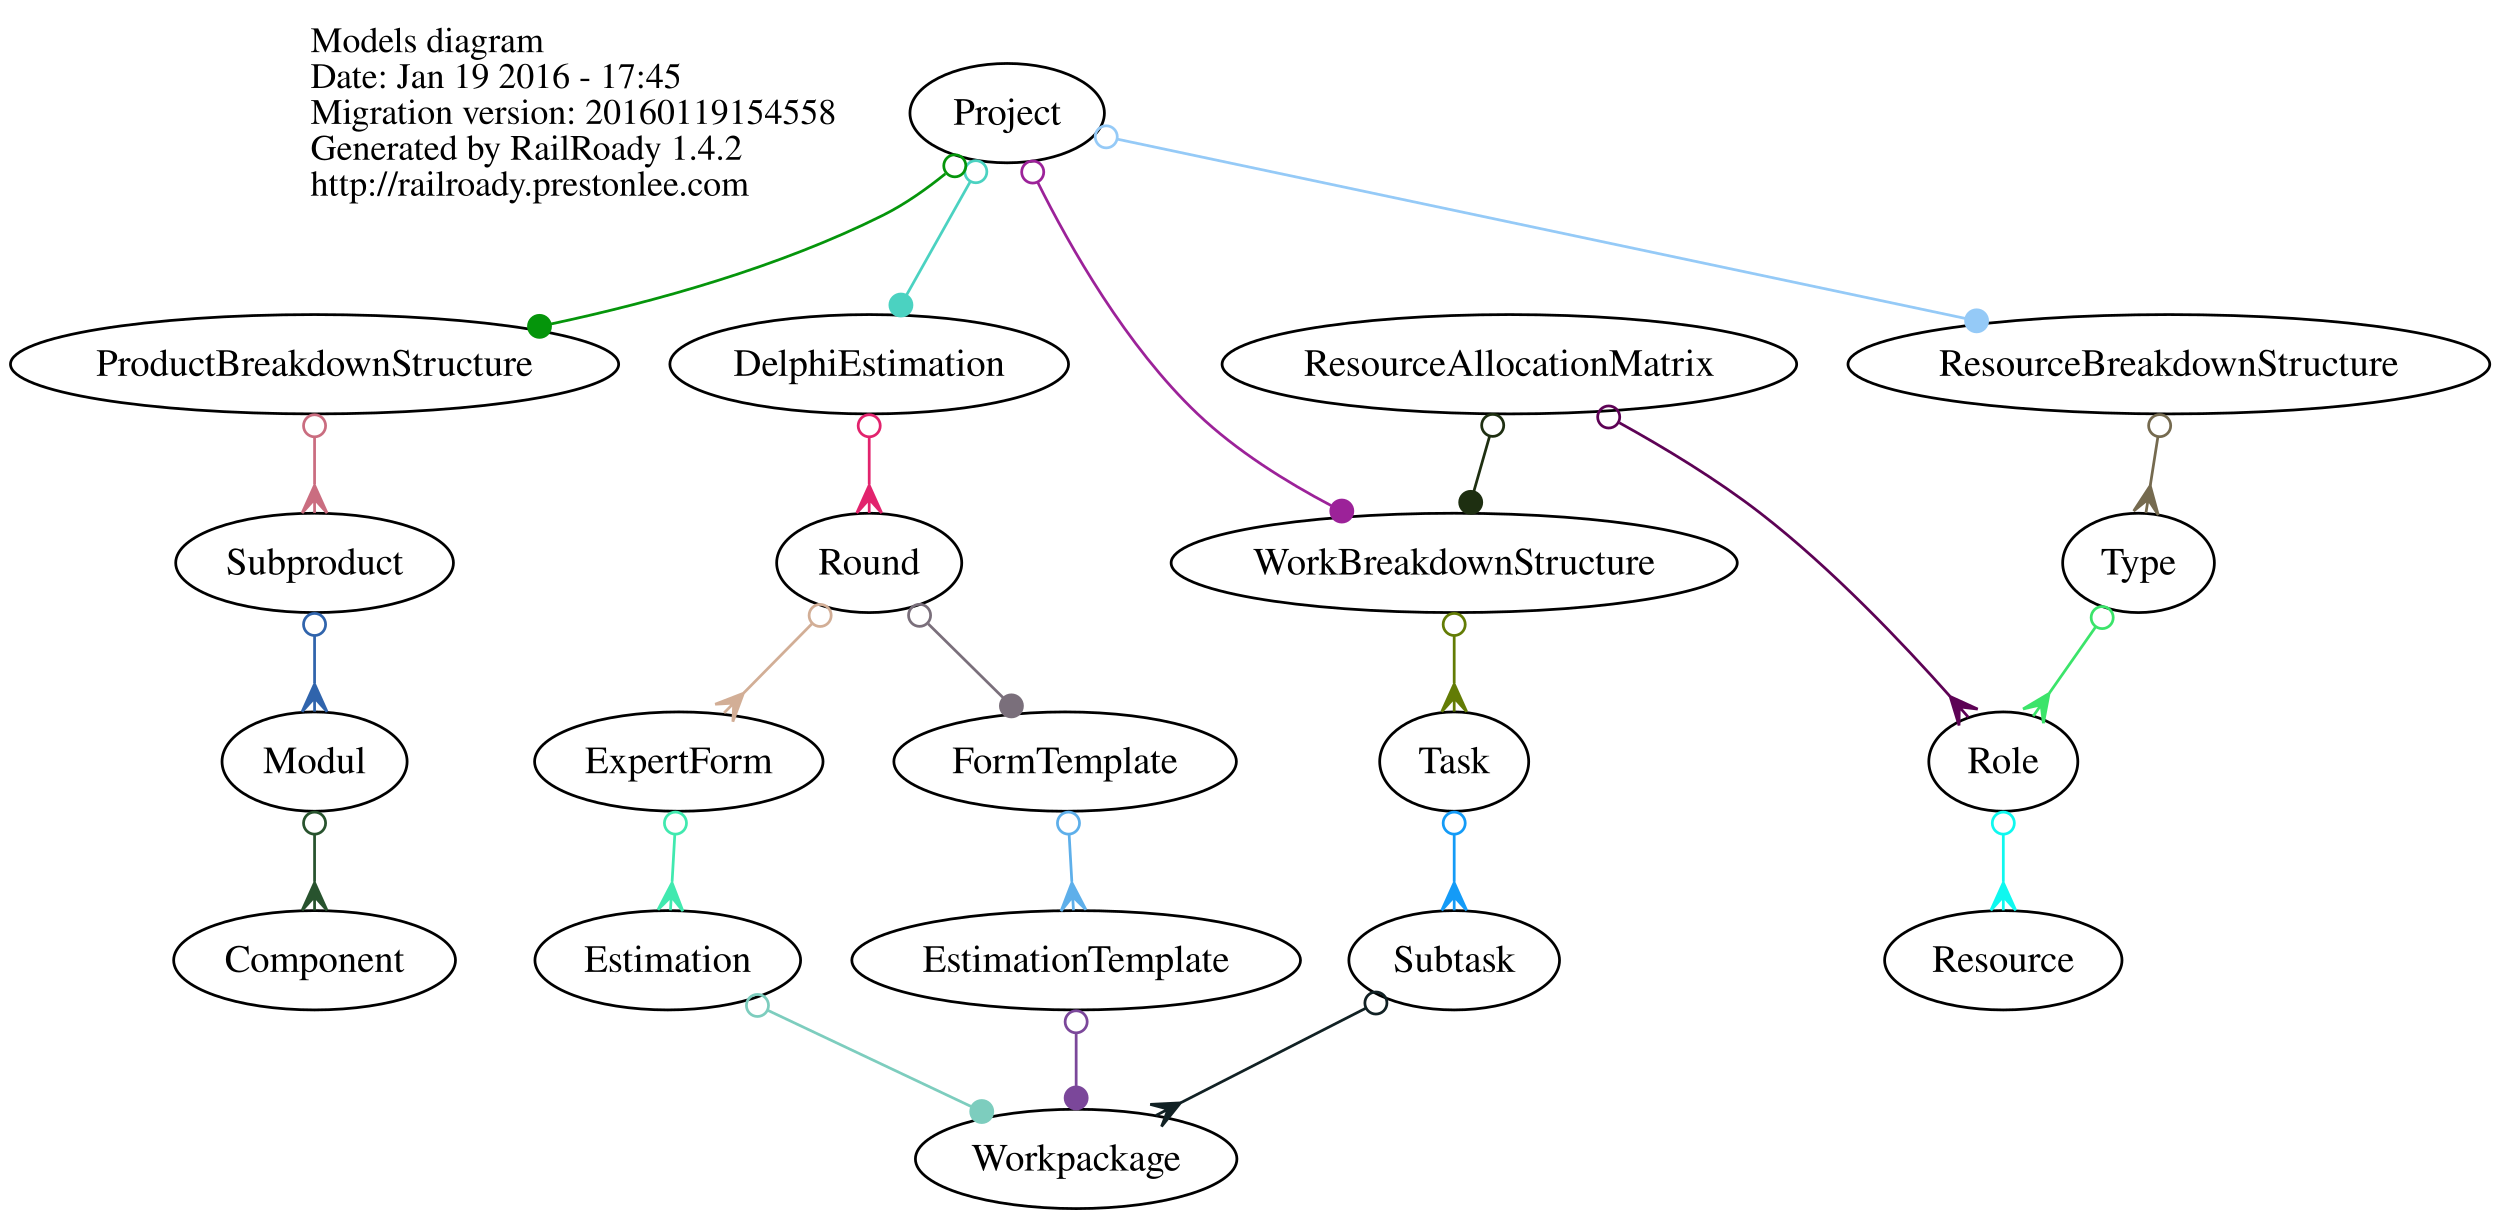
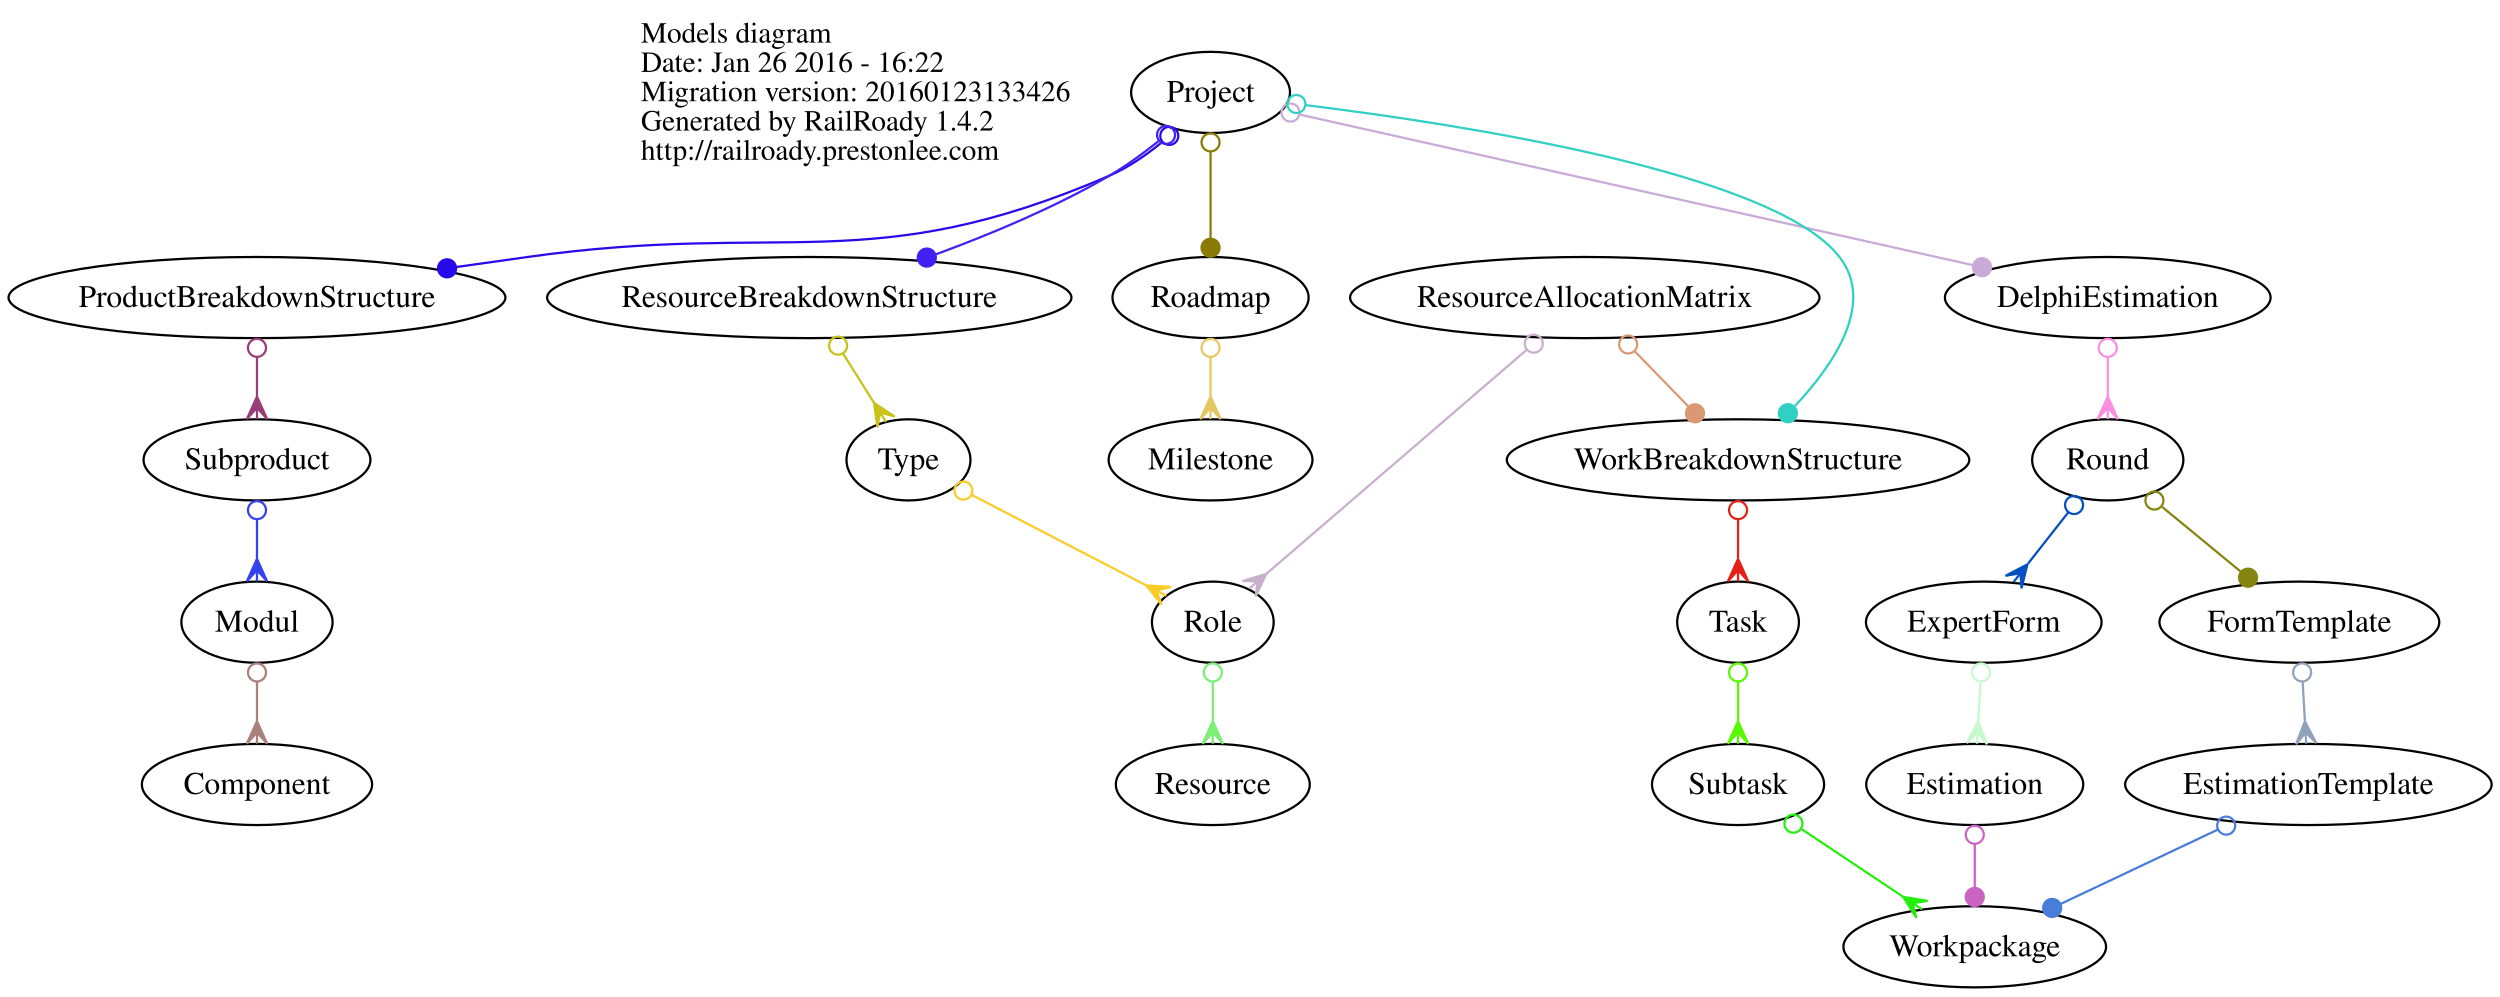
- <svg xmlns="http://www.w3.org/2000/svg" width="906pt" height="442pt" viewBox="0.00 0.00 906.00 442.00">
+ <svg xmlns="http://www.w3.org/2000/svg" width="1109pt" height="442pt" viewBox="0.00 0.00 1109.00 442.00">
  <g id="graph0" class="graph" transform="scale(1 1) rotate(0) translate(4 438)">
-     <polygon fill="none" stroke="none" points="-4,4 -4,-438 902,-438 902,4 -4,4" />
+     <polygon fill="none" stroke="none" points="-4,4 -4,-438 1105,-438 1105,4 -4,4" />
    <g id="node1" class="node">
-       <text text-anchor="start" x="108.55" y="-419.1" font-family="Times,serif" font-size="13.00">Models diagram</text>
-       <text text-anchor="start" x="108.55" y="-406.1" font-family="Times,serif" font-size="13.00">Date: Jan 19 2016 - 17:45</text>
-       <text text-anchor="start" x="108.55" y="-393.1" font-family="Times,serif" font-size="13.00">Migration version: 20160119154558</text>
-       <text text-anchor="start" x="108.55" y="-380.1" font-family="Times,serif" font-size="13.00">Generated by RailRoady 1.4.2</text>
-       <text text-anchor="start" x="108.55" y="-367.1" font-family="Times,serif" font-size="13.00">http://railroady.prestonlee.com</text>
+       <text text-anchor="start" x="280.312" y="-419.1" font-family="Times,serif" font-size="13.00">Models diagram</text>
+       <text text-anchor="start" x="280.312" y="-406.1" font-family="Times,serif" font-size="13.00">Date: Jan 26 2016 - 16:22</text>
+       <text text-anchor="start" x="280.312" y="-393.1" font-family="Times,serif" font-size="13.00">Migration version: 20160123133426</text>
+       <text text-anchor="start" x="280.312" y="-380.1" font-family="Times,serif" font-size="13.00">Generated by RailRoady 1.4.2</text>
+       <text text-anchor="start" x="280.312" y="-367.1" font-family="Times,serif" font-size="13.00">http://railroady.prestonlee.com</text>
    </g>
    <g id="node2" class="node">
      <ellipse fill="none" stroke="black" cx="110" cy="-90" rx="51.063" ry="18" />
      <text text-anchor="middle" x="110" y="-85.8" font-family="Times,serif" font-size="14.00">Component</text>
    </g>
    <g id="node3" class="node">
-       <ellipse fill="none" stroke="black" cx="311" cy="-306" rx="72.242" ry="18" />
-       <text text-anchor="middle" x="311" y="-301.8" font-family="Times,serif" font-size="14.00">DelphiEstimation</text>
-     </g>
-     <g id="node15" class="node">
-       <ellipse fill="none" stroke="black" cx="311" cy="-234" rx="33.538" ry="18" />
-       <text text-anchor="middle" x="311" y="-229.8" font-family="Times,serif" font-size="14.00">Round</text>
+       <ellipse fill="none" stroke="black" cx="931" cy="-306" rx="72.242" ry="18" />
+       <text text-anchor="middle" x="931" y="-301.8" font-family="Times,serif" font-size="14.00">DelphiEstimation</text>
+     </g>
+     <g id="node17" class="node">
+       <ellipse fill="none" stroke="black" cx="931" cy="-234" rx="33.538" ry="18" />
+       <text text-anchor="middle" x="931" y="-229.8" font-family="Times,serif" font-size="14.00">Round</text>
    </g>
    <g id="edge1" class="edge">
-       <path fill="none" stroke="#e2236d" d="M311,-279.64C311,-274.063 311,-268.132 311,-262.476" />
-       <ellipse fill="none" stroke="#e2236d" cx="311" cy="-283.697" rx="4" ry="4" />
-       <polygon fill="#e2236d" stroke="#e2236d" points="311,-262.104 315.5,-252.104 311,-257.104 311,-252.104 311,-252.104 311,-252.104 311,-257.104 306.5,-252.104 311,-262.104 311,-262.104" />
+       <path fill="none" stroke="#fd8fe2" d="M931,-279.64C931,-274.063 931,-268.132 931,-262.476" />
+       <ellipse fill="none" stroke="#fd8fe2" cx="931" cy="-283.697" rx="4" ry="4" />
+       <polygon fill="#fd8fe2" stroke="#fd8fe2" points="931,-262.104 935.5,-252.104 931,-257.104 931,-252.104 931,-252.104 931,-252.104 931,-257.104 926.5,-252.104 931,-262.104 931,-262.104" />
    </g>
    <g id="node4" class="node">
-       <ellipse fill="none" stroke="black" cx="238" cy="-90" rx="48.139" ry="18" />
-       <text text-anchor="middle" x="238" y="-85.8" font-family="Times,serif" font-size="14.00">Estimation</text>
-     </g>
-     <g id="node21" class="node">
-       <ellipse fill="none" stroke="black" cx="386" cy="-18" rx="58.256" ry="18" />
-       <text text-anchor="middle" x="386" y="-13.8" font-family="Times,serif" font-size="14.00">Workpackage</text>
+       <ellipse fill="none" stroke="black" cx="872" cy="-90" rx="48.139" ry="18" />
+       <text text-anchor="middle" x="872" y="-85.8" font-family="Times,serif" font-size="14.00">Estimation</text>
+     </g>
+     <g id="node23" class="node">
+       <ellipse fill="none" stroke="black" cx="872" cy="-18" rx="58.256" ry="18" />
+       <text text-anchor="middle" x="872" y="-13.8" font-family="Times,serif" font-size="14.00">Workpackage</text>
    </g>
    <g id="edge2" class="edge">
-       <path fill="none" stroke="#7dcdbe" d="M274.342,-71.811C296.697,-61.238 325.302,-47.709 347.963,-36.99" />
-       <ellipse fill="none" stroke="#7dcdbe" cx="270.503" cy="-73.627" rx="4" ry="4" />
-       <ellipse fill="#7dcdbe" stroke="#7dcdbe" cx="351.786" cy="-35.182" rx="4" ry="4" />
+       <path fill="none" stroke="#cb63c2" d="M872,-63.64C872,-57.348 872,-50.605 872,-44.316" />
+       <ellipse fill="none" stroke="#cb63c2" cx="872" cy="-67.697" rx="4" ry="4" />
+       <ellipse fill="#cb63c2" stroke="#cb63c2" cx="872" cy="-40.104" rx="4" ry="4" />
    </g>
    <g id="node5" class="node">
-       <ellipse fill="none" stroke="black" cx="386" cy="-90" rx="81.3" ry="18" />
-       <text text-anchor="middle" x="386" y="-85.8" font-family="Times,serif" font-size="14.00">EstimationTemplate</text>
+       <ellipse fill="none" stroke="black" cx="1020" cy="-90" rx="81.3" ry="18" />
+       <text text-anchor="middle" x="1020" y="-85.8" font-family="Times,serif" font-size="14.00">EstimationTemplate</text>
    </g>
    <g id="edge3" class="edge">
-       <path fill="none" stroke="#7b479a" d="M386,-63.64C386,-57.348 386,-50.605 386,-44.316" />
-       <ellipse fill="none" stroke="#7b479a" cx="386" cy="-67.697" rx="4" ry="4" />
-       <ellipse fill="#7b479a" stroke="#7b479a" cx="386" cy="-40.104" rx="4" ry="4" />
+       <path fill="none" stroke="#487ddc" d="M979.834,-70.002C958.116,-59.731 931.444,-47.115 910.06,-37.001" />
+       <ellipse fill="none" stroke="#487ddc" cx="983.538" cy="-71.754" rx="4" ry="4" />
+       <ellipse fill="#487ddc" stroke="#487ddc" cx="906.349" cy="-35.246" rx="4" ry="4" />
    </g>
    <g id="node6" class="node">
-       <ellipse fill="none" stroke="black" cx="242" cy="-162" rx="52.266" ry="18" />
-       <text text-anchor="middle" x="242" y="-157.8" font-family="Times,serif" font-size="14.00">ExpertForm</text>
+       <ellipse fill="none" stroke="black" cx="876" cy="-162" rx="52.266" ry="18" />
+       <text text-anchor="middle" x="876" y="-157.8" font-family="Times,serif" font-size="14.00">ExpertForm</text>
    </g>
    <g id="edge4" class="edge">
-       <path fill="none" stroke="#41e9af" d="M240.551,-135.64C240.232,-130.063 239.893,-124.132 239.57,-118.476" />
-       <ellipse fill="none" stroke="#41e9af" cx="240.783" cy="-139.703" rx="4" ry="4" />
-       <polygon fill="#41e9af" stroke="#41e9af" points="239.548,-118.088 243.47,-107.848 239.263,-113.096 238.977,-108.104 238.977,-108.104 238.977,-108.104 239.263,-113.096 234.485,-108.361 239.548,-118.088 239.548,-118.088" />
+       <path fill="none" stroke="#c8f9cc" d="M874.551,-135.64C874.232,-130.063 873.893,-124.132 873.57,-118.476" />
+       <ellipse fill="none" stroke="#c8f9cc" cx="874.783" cy="-139.703" rx="4" ry="4" />
+       <polygon fill="#c8f9cc" stroke="#c8f9cc" points="873.548,-118.088 877.47,-107.848 873.263,-113.096 872.977,-108.104 872.977,-108.104 872.977,-108.104 873.263,-113.096 868.485,-108.361 873.548,-118.088 873.548,-118.088" />
    </g>
    <g id="node7" class="node">
-       <ellipse fill="none" stroke="black" cx="382" cy="-162" rx="62.067" ry="18" />
-       <text text-anchor="middle" x="382" y="-157.8" font-family="Times,serif" font-size="14.00">FormTemplate</text>
+       <ellipse fill="none" stroke="black" cx="1016" cy="-162" rx="62.067" ry="18" />
+       <text text-anchor="middle" x="1016" y="-157.8" font-family="Times,serif" font-size="14.00">FormTemplate</text>
    </g>
    <g id="edge5" class="edge">
-       <path fill="none" stroke="#5eafea" d="M383.449,-135.64C383.768,-130.063 384.107,-124.132 384.43,-118.476" />
-       <ellipse fill="none" stroke="#5eafea" cx="383.217" cy="-139.703" rx="4" ry="4" />
-       <polygon fill="#5eafea" stroke="#5eafea" points="384.452,-118.088 389.515,-108.361 384.737,-113.096 385.023,-108.104 385.023,-108.104 385.023,-108.104 384.737,-113.096 380.53,-107.848 384.452,-118.088 384.452,-118.088" />
+       <path fill="none" stroke="#90a2b9" d="M1017.45,-135.64C1017.77,-130.063 1018.11,-124.132 1018.43,-118.476" />
+       <ellipse fill="none" stroke="#90a2b9" cx="1017.22" cy="-139.703" rx="4" ry="4" />
+       <polygon fill="#90a2b9" stroke="#90a2b9" points="1018.45,-118.088 1023.52,-108.361 1018.74,-113.096 1019.02,-108.104 1019.02,-108.104 1019.02,-108.104 1018.74,-113.096 1014.53,-107.848 1018.45,-118.088 1018.45,-118.088" />
    </g>
    <g id="node8" class="node">
+       <ellipse fill="none" stroke="black" cx="533" cy="-234" rx="45.215" ry="18" />
+       <text text-anchor="middle" x="533" y="-229.8" font-family="Times,serif" font-size="14.00">Milestone</text>
+     </g>
+     <g id="node9" class="node">
      <ellipse fill="none" stroke="black" cx="110" cy="-162" rx="33.538" ry="18" />
      <text text-anchor="middle" x="110" y="-157.8" font-family="Times,serif" font-size="14.00">Modul</text>
    </g>
    <g id="edge6" class="edge">
-       <path fill="none" stroke="#28532e" d="M110,-135.64C110,-130.063 110,-124.132 110,-118.476" />
-       <ellipse fill="none" stroke="#28532e" cx="110" cy="-139.697" rx="4" ry="4" />
-       <polygon fill="#28532e" stroke="#28532e" points="110,-118.104 114.5,-108.104 110,-113.104 110,-108.104 110,-108.104 110,-108.104 110,-113.104 105.5,-108.104 110,-118.104 110,-118.104" />
-     </g>
-     <g id="node9" class="node">
+       <path fill="none" stroke="#a9807a" d="M110,-135.64C110,-130.063 110,-124.132 110,-118.476" />
+       <ellipse fill="none" stroke="#a9807a" cx="110" cy="-139.697" rx="4" ry="4" />
+       <polygon fill="#a9807a" stroke="#a9807a" points="110,-118.104 114.5,-108.104 110,-113.104 110,-108.104 110,-108.104 110,-108.104 110,-113.104 105.5,-108.104 110,-118.104 110,-118.104" />
+     </g>
+     <g id="node10" class="node">
      <ellipse fill="none" stroke="black" cx="110" cy="-306" rx="110.202" ry="18" />
      <text text-anchor="middle" x="110" y="-301.8" font-family="Times,serif" font-size="14.00">ProductBreakdownStructure</text>
    </g>
-     <g id="node16" class="node">
+     <g id="node18" class="node">
      <ellipse fill="none" stroke="black" cx="110" cy="-234" rx="50.325" ry="18" />
      <text text-anchor="middle" x="110" y="-229.8" font-family="Times,serif" font-size="14.00">Subproduct</text>
    </g>
    <g id="edge7" class="edge">
-       <path fill="none" stroke="#ca6d80" d="M110,-279.64C110,-274.063 110,-268.132 110,-262.476" />
-       <ellipse fill="none" stroke="#ca6d80" cx="110" cy="-283.697" rx="4" ry="4" />
-       <polygon fill="#ca6d80" stroke="#ca6d80" points="110,-262.104 114.5,-252.104 110,-257.104 110,-252.104 110,-252.104 110,-252.104 110,-257.104 105.5,-252.104 110,-262.104 110,-262.104" />
-     </g>
-     <g id="node10" class="node">
-       <ellipse fill="none" stroke="black" cx="361" cy="-397" rx="35.234" ry="18" />
-       <text text-anchor="middle" x="361" y="-392.8" font-family="Times,serif" font-size="14.00">Project</text>
+       <path fill="none" stroke="#973d77" d="M110,-279.64C110,-274.063 110,-268.132 110,-262.476" />
+       <ellipse fill="none" stroke="#973d77" cx="110" cy="-283.697" rx="4" ry="4" />
+       <polygon fill="#973d77" stroke="#973d77" points="110,-262.104 114.5,-252.104 110,-257.104 110,-252.104 110,-252.104 110,-252.104 110,-257.104 105.5,-252.104 110,-262.104 110,-262.104" />
+     </g>
+     <g id="node11" class="node">
+       <ellipse fill="none" stroke="black" cx="533" cy="-397" rx="35.234" ry="18" />
+       <text text-anchor="middle" x="533" y="-392.8" font-family="Times,serif" font-size="14.00">Project</text>
+     </g>
+     <g id="edge12" class="edge">
+       <path fill="none" stroke="#c9aad8" d="M572.557,-387.154C642.575,-371.497 788.697,-338.821 871.115,-320.391" />
+       <ellipse fill="none" stroke="#c9aad8" cx="568.467" cy="-388.069" rx="4" ry="4" />
+       <ellipse fill="#c9aad8" stroke="#c9aad8" cx="875.228" cy="-319.472" rx="4" ry="4" />
+     </g>
+     <g id="edge9" class="edge">
+       <path fill="none" stroke="#270ae9" d="M511.638,-375.066C504.621,-369.299 496.442,-363.636 488,-360 381.666,-314.202 344.65,-340.12 230,-324 219.789,-322.564 209.089,-321.055 198.463,-319.554" />
+       <ellipse fill="none" stroke="#270ae9" cx="514.704" cy="-377.719" rx="4" ry="4" />
+       <ellipse fill="#270ae9" stroke="#270ae9" cx="194.32" cy="-318.968" rx="4" ry="4" />
+     </g>
+     <g id="node14" class="node">
+       <ellipse fill="none" stroke="black" cx="355" cy="-306" rx="116.291" ry="18" />
+       <text text-anchor="middle" x="355" y="-301.8" font-family="Times,serif" font-size="14.00">ResourceBreakdownStructure</text>
+     </g>
+     <g id="edge10" class="edge">
+       <path fill="none" stroke="#4121f3" d="M509.895,-375.371C503.13,-369.938 495.523,-364.378 488,-360 463.961,-346.013 435.529,-334.128 411.135,-325.179" />
+       <ellipse fill="none" stroke="#4121f3" cx="513.265" cy="-378.161" rx="4" ry="4" />
+       <ellipse fill="#4121f3" stroke="#4121f3" cx="407.131" cy="-323.735" rx="4" ry="4" />
+     </g>
+     <g id="node15" class="node">
+       <ellipse fill="none" stroke="black" cx="533" cy="-306" rx="43.499" ry="18" />
+       <text text-anchor="middle" x="533" y="-301.8" font-family="Times,serif" font-size="14.00">Roadmap</text>
    </g>
    <g id="edge11" class="edge">
-       <path fill="none" stroke="#4bd2c1" d="M347.613,-372.171C340.472,-359.46 331.705,-343.856 324.541,-331.103" />
-       <ellipse fill="none" stroke="#4bd2c1" cx="349.636" cy="-375.772" rx="4" ry="4" />
-       <ellipse fill="#4bd2c1" stroke="#4bd2c1" cx="322.492" cy="-327.455" rx="4" ry="4" />
-     </g>
-     <g id="edge9" class="edge">
-       <path fill="none" stroke="#05950b" d="M338.589,-375.014C331.743,-369.48 323.921,-363.957 316,-360 278.527,-341.281 233.818,-328.744 195.642,-320.587" />
-       <ellipse fill="none" stroke="#05950b" cx="342.02" cy="-377.913" rx="4" ry="4" />
-       <ellipse fill="#05950b" stroke="#05950b" cx="191.516" cy="-319.728" rx="4" ry="4" />
+       <path fill="none" stroke="#887a05" d="M533,-370.546C533,-358.567 533,-344.318 533,-332.352" />
+       <ellipse fill="none" stroke="#887a05" cx="533" cy="-374.84" rx="4" ry="4" />
+       <ellipse fill="#887a05" stroke="#887a05" cx="533" cy="-328.107" rx="4" ry="4" />
+     </g>
+     <g id="node22" class="node">
+       <ellipse fill="none" stroke="black" cx="767" cy="-234" rx="102.582" ry="18" />
+       <text text-anchor="middle" x="767" y="-229.8" font-family="Times,serif" font-size="14.00">WorkBreakdownStructure</text>
+     </g>
+     <g id="edge8" class="edge">
+       <path fill="none" stroke="#30d0c2" d="M575.386,-391.341C646.084,-382.602 783.186,-361.194 812,-324 827.814,-303.587 809.929,-276.751 792.243,-257.905" />
+       <ellipse fill="none" stroke="#30d0c2" cx="571.076" cy="-391.864" rx="4" ry="4" />
+       <ellipse fill="#30d0c2" stroke="#30d0c2" cx="789.101" cy="-254.698" rx="4" ry="4" />
+     </g>
+     <g id="node12" class="node">
+       <ellipse fill="none" stroke="black" cx="534" cy="-90" rx="43.016" ry="18" />
+       <text text-anchor="middle" x="534" y="-85.8" font-family="Times,serif" font-size="14.00">Resource</text>
    </g>
    <g id="node13" class="node">
-       <ellipse fill="none" stroke="black" cx="782" cy="-306" rx="116.291" ry="18" />
-       <text text-anchor="middle" x="782" y="-301.8" font-family="Times,serif" font-size="14.00">ResourceBreakdownStructure</text>
-     </g>
-     <g id="edge10" class="edge">
-       <path fill="none" stroke="#95caf7" d="M401.017,-387.54C471.543,-372.631 618.941,-341.471 708.306,-322.579" />
-       <ellipse fill="none" stroke="#95caf7" cx="396.902" cy="-388.41" rx="4" ry="4" />
-       <ellipse fill="#95caf7" stroke="#95caf7" cx="712.322" cy="-321.73" rx="4" ry="4" />
+       <ellipse fill="none" stroke="black" cx="699" cy="-306" rx="104.115" ry="18" />
+       <text text-anchor="middle" x="699" y="-301.8" font-family="Times,serif" font-size="14.00">ResourceAllocationMatrix</text>
+     </g>
+     <g id="node16" class="node">
+       <ellipse fill="none" stroke="black" cx="534" cy="-162" rx="27" ry="18" />
+       <text text-anchor="middle" x="534" y="-157.8" font-family="Times,serif" font-size="14.00">Role</text>
+     </g>
+     <g id="edge14" class="edge">
+       <path fill="none" stroke="#c8afcb" d="M673.306,-282.888C641.695,-255.683 588.455,-209.864 557.758,-183.446" />
+       <ellipse fill="none" stroke="#c8afcb" cx="676.393" cy="-285.544" rx="4" ry="4" />
+       <polygon fill="#c8afcb" stroke="#c8afcb" points="557.68,-183.379 553.035,-173.445 553.89,-180.117 550.1,-176.856 550.1,-176.856 550.1,-176.856 553.89,-180.117 547.165,-180.267 557.68,-183.379 557.68,-183.379" />
+     </g>
+     <g id="edge13" class="edge">
+       <path fill="none" stroke="#da9974" d="M721.223,-282.123C728.877,-274.245 737.438,-265.431 745.068,-257.577" />
+       <ellipse fill="none" stroke="#da9974" cx="718.248" cy="-285.186" rx="4" ry="4" />
+       <ellipse fill="#da9974" stroke="#da9974" cx="747.904" cy="-254.658" rx="4" ry="4" />
+     </g>
+     <g id="node21" class="node">
+       <ellipse fill="none" stroke="black" cx="399" cy="-234" rx="27.489" ry="18" />
+       <text text-anchor="middle" x="399" y="-229.8" font-family="Times,serif" font-size="14.00">Type</text>
+     </g>
+     <g id="edge15" class="edge">
+       <path fill="none" stroke="#c8c21a" d="M370.04,-281.072C374.455,-274.049 379.286,-266.363 383.716,-259.316" />
+       <ellipse fill="none" stroke="#c8c21a" cx="367.78" cy="-284.668" rx="4" ry="4" />
+       <polygon fill="#c8c21a" stroke="#c8c21a" points="383.728,-259.296 392.86,-253.224 386.389,-255.063 389.05,-250.829 389.05,-250.829 389.05,-250.829 386.389,-255.063 385.24,-248.435 383.728,-259.296 383.728,-259.296" />
+     </g>
+     <g id="edge16" class="edge">
+       <path fill="none" stroke="#e6c862" d="M533,-279.64C533,-274.063 533,-268.132 533,-262.476" />
+       <ellipse fill="none" stroke="#e6c862" cx="533" cy="-283.697" rx="4" ry="4" />
+       <polygon fill="#e6c862" stroke="#e6c862" points="533,-262.104 537.5,-252.104 533,-257.104 533,-252.104 533,-252.104 533,-252.104 533,-257.104 528.5,-252.104 533,-262.104 533,-262.104" />
+     </g>
+     <g id="edge17" class="edge">
+       <path fill="none" stroke="#7bee76" d="M534,-135.64C534,-130.063 534,-124.132 534,-118.476" />
+       <ellipse fill="none" stroke="#7bee76" cx="534" cy="-139.697" rx="4" ry="4" />
+       <polygon fill="#7bee76" stroke="#7bee76" points="534,-118.104 538.5,-108.104 534,-113.104 534,-108.104 534,-108.104 534,-108.104 534,-113.104 529.5,-108.104 534,-118.104 534,-118.104" />
+     </g>
+     <g id="edge18" class="edge">
+       <path fill="none" stroke="#0450c0" d="M913.554,-210.796C907.885,-203.581 901.555,-195.525 895.732,-188.113" />
+       <ellipse fill="none" stroke="#0450c0" cx="916.048" cy="-213.971" rx="4" ry="4" />
+       <polygon fill="#0450c0" stroke="#0450c0" points="895.376,-187.661 892.736,-177.017 892.287,-183.729 889.198,-179.797 889.198,-179.797 889.198,-179.797 892.287,-183.729 885.659,-182.578 895.376,-187.661 895.376,-187.661" />
+     </g>
+     <g id="edge19" class="edge">
+       <path fill="none" stroke="#868410" d="M955.134,-213.125C966.03,-204.152 978.92,-193.537 990.026,-184.39" />
+       <ellipse fill="none" stroke="#868410" cx="951.7" cy="-215.953" rx="4" ry="4" />
+       <ellipse fill="#868410" stroke="#868410" cx="993.243" cy="-181.741" rx="4" ry="4" />
+     </g>
+     <g id="edge20" class="edge">
+       <path fill="none" stroke="#3542ed" d="M110,-207.64C110,-202.063 110,-196.132 110,-190.476" />
+       <ellipse fill="none" stroke="#3542ed" cx="110" cy="-211.697" rx="4" ry="4" />
+       <polygon fill="#3542ed" stroke="#3542ed" points="110,-190.104 114.5,-180.104 110,-185.104 110,-180.104 110,-180.104 110,-180.104 110,-185.104 105.5,-180.104 110,-190.104 110,-190.104" />
+     </g>
+     <g id="node19" class="node">
+       <ellipse fill="none" stroke="black" cx="767" cy="-90" rx="38.171" ry="18" />
+       <text text-anchor="middle" x="767" y="-85.8" font-family="Times,serif" font-size="14.00">Subtask</text>
+     </g>
+     <g id="edge21" class="edge">
+       <path fill="none" stroke="#25ee0f" d="M795.124,-70.251C808.964,-61.024 825.709,-49.861 840.033,-40.312" />
+       <ellipse fill="none" stroke="#25ee0f" cx="791.577" cy="-72.616" rx="4" ry="4" />
+       <polygon fill="#25ee0f" stroke="#25ee0f" points="840.271,-40.153 851.087,-38.35 844.431,-37.379 848.591,-34.606 848.591,-34.606 848.591,-34.606 844.431,-37.379 846.095,-30.862 840.271,-40.153 840.271,-40.153" />
    </g>
    <g id="node20" class="node">
-       <ellipse fill="none" stroke="black" cx="523" cy="-234" rx="102.582" ry="18" />
-       <text text-anchor="middle" x="523" y="-229.8" font-family="Times,serif" font-size="14.00">WorkBreakdownStructure</text>
-     </g>
-     <g id="edge8" class="edge">
-       <path fill="none" stroke="#9c2299" d="M372.01,-372.05C383.769,-348.456 404.245,-312.485 430,-288 444.016,-274.675 462.004,-263.426 478.419,-254.766" />
-       <ellipse fill="none" stroke="#9c2299" cx="370.256" cy="-375.65" rx="4" ry="4" />
-       <ellipse fill="#9c2299" stroke="#9c2299" cx="482.27" cy="-252.795" rx="4" ry="4" />
-     </g>
-     <g id="node11" class="node">
-       <ellipse fill="none" stroke="black" cx="722" cy="-90" rx="43.016" ry="18" />
-       <text text-anchor="middle" x="722" y="-85.8" font-family="Times,serif" font-size="14.00">Resource</text>
-     </g>
-     <g id="node12" class="node">
-       <ellipse fill="none" stroke="black" cx="543" cy="-306" rx="104.115" ry="18" />
-       <text text-anchor="middle" x="543" y="-301.8" font-family="Times,serif" font-size="14.00">ResourceAllocationMatrix</text>
-     </g>
-     <g id="node14" class="node">
-       <ellipse fill="none" stroke="black" cx="722" cy="-162" rx="27" ry="18" />
-       <text text-anchor="middle" x="722" y="-157.8" font-family="Times,serif" font-size="14.00">Role</text>
-     </g>
-     <g id="edge13" class="edge">
-       <path fill="none" stroke="#5d0255" d="M582.854,-284.783C599.32,-275.682 618.209,-264.236 634,-252 659.85,-231.97 685.72,-204.731 702.653,-185.682" />
-       <ellipse fill="none" stroke="#5d0255" cx="578.993" cy="-286.883" rx="4" ry="4" />
-       <polygon fill="#5d0255" stroke="#5d0255" points="702.741,-185.581 712.719,-181.032 706.039,-181.823 709.336,-178.064 709.336,-178.064 709.336,-178.064 706.039,-181.823 705.954,-175.097 702.741,-185.581 702.741,-185.581" />
-     </g>
-     <g id="edge12" class="edge">
-       <path fill="none" stroke="#1e2f11" d="M535.834,-279.92C533.981,-273.433 531.986,-266.451 530.134,-259.97" />
-       <ellipse fill="none" stroke="#1e2f11" cx="536.957" cy="-283.851" rx="4" ry="4" />
-       <ellipse fill="#1e2f11" stroke="#1e2f11" cx="528.986" cy="-255.95" rx="4" ry="4" />
-     </g>
-     <g id="node19" class="node">
-       <ellipse fill="none" stroke="black" cx="771" cy="-234" rx="27.489" ry="18" />
-       <text text-anchor="middle" x="771" y="-229.8" font-family="Times,serif" font-size="14.00">Type</text>
-     </g>
-     <g id="edge14" class="edge">
-       <path fill="none" stroke="#756a4f" d="M778.015,-279.64C777.116,-273.92 776.159,-267.828 775.249,-262.042" />
-       <ellipse fill="none" stroke="#756a4f" cx="778.66" cy="-283.745" rx="4" ry="4" />
-       <polygon fill="#756a4f" stroke="#756a4f" points="775.24,-261.983 778.133,-251.406 774.464,-257.044 773.688,-252.104 773.688,-252.104 773.688,-252.104 774.464,-257.044 769.242,-252.803 775.24,-261.983 775.24,-261.983" />
-     </g>
-     <g id="edge15" class="edge">
-       <path fill="none" stroke="#0ff8ef" d="M722,-135.64C722,-130.063 722,-124.132 722,-118.476" />
-       <ellipse fill="none" stroke="#0ff8ef" cx="722" cy="-139.697" rx="4" ry="4" />
-       <polygon fill="#0ff8ef" stroke="#0ff8ef" points="722,-118.104 726.5,-108.104 722,-113.104 722,-108.104 722,-108.104 722,-108.104 722,-113.104 717.5,-108.104 722,-118.104 722,-118.104" />
-     </g>
-     <g id="edge16" class="edge">
-       <path fill="none" stroke="#d2ae96" d="M290.275,-211.975C282.461,-204.047 273.519,-194.976 265.471,-186.811" />
-       <ellipse fill="none" stroke="#d2ae96" cx="293.22" cy="-214.962" rx="4" ry="4" />
-       <polygon fill="#d2ae96" stroke="#d2ae96" points="265.41,-186.75 261.595,-176.469 261.9,-183.189 258.39,-179.628 258.39,-179.628 258.39,-179.628 261.9,-183.189 255.186,-182.787 265.41,-186.75 265.41,-186.75" />
-     </g>
-     <g id="edge17" class="edge">
-       <path fill="none" stroke="#7a6f7b" d="M332.37,-211.931C340.968,-203.454 350.888,-193.674 359.589,-185.096" />
-       <ellipse fill="none" stroke="#7a6f7b" cx="329.254" cy="-215.003" rx="4" ry="4" />
-       <ellipse fill="#7a6f7b" stroke="#7a6f7b" cx="362.537" cy="-182.188" rx="4" ry="4" />
-     </g>
-     <g id="edge18" class="edge">
-       <path fill="none" stroke="#3064ac" d="M110,-207.64C110,-202.063 110,-196.132 110,-190.476" />
-       <ellipse fill="none" stroke="#3064ac" cx="110" cy="-211.697" rx="4" ry="4" />
-       <polygon fill="#3064ac" stroke="#3064ac" points="110,-190.104 114.5,-180.104 110,-185.104 110,-180.104 110,-180.104 110,-180.104 110,-185.104 105.5,-180.104 110,-190.104 110,-190.104" />
-     </g>
-     <g id="node17" class="node">
-       <ellipse fill="none" stroke="black" cx="523" cy="-90" rx="38.171" ry="18" />
-       <text text-anchor="middle" x="523" y="-85.8" font-family="Times,serif" font-size="14.00">Subtask</text>
-     </g>
-     <g id="edge19" class="edge">
-       <path fill="none" stroke="#112124" d="M491.008,-72.654C470.951,-62.406 444.993,-49.142 423.905,-38.367" />
-       <ellipse fill="none" stroke="#112124" cx="494.628" cy="-74.504" rx="4" ry="4" />
-       <polygon fill="#112124" stroke="#112124" points="423.802,-38.315 416.945,-29.758 419.35,-36.04 414.897,-33.765 414.897,-33.765 414.897,-33.765 419.35,-36.04 412.85,-37.772 423.802,-38.315 423.802,-38.315" />
-     </g>
-     <g id="node18" class="node">
-       <ellipse fill="none" stroke="black" cx="523" cy="-162" rx="27" ry="18" />
-       <text text-anchor="middle" x="523" y="-157.8" font-family="Times,serif" font-size="14.00">Task</text>
-     </g>
-     <g id="edge20" class="edge">
-       <path fill="none" stroke="#149bf7" d="M523,-135.64C523,-130.063 523,-124.132 523,-118.476" />
-       <ellipse fill="none" stroke="#149bf7" cx="523" cy="-139.697" rx="4" ry="4" />
-       <polygon fill="#149bf7" stroke="#149bf7" points="523,-118.104 527.5,-108.104 523,-113.104 523,-108.104 523,-108.104 523,-108.104 523,-113.104 518.5,-108.104 523,-118.104 523,-118.104" />
-     </g>
-     <g id="edge21" class="edge">
-       <path fill="none" stroke="#3be46a" d="M755.498,-210.855C750.144,-203.206 744.125,-194.607 738.68,-186.829" />
-       <ellipse fill="none" stroke="#3be46a" cx="757.831" cy="-214.188" rx="4" ry="4" />
-       <polygon fill="#3be46a" stroke="#3be46a" points="738.579,-186.684 736.531,-175.911 735.712,-182.588 732.844,-178.492 732.844,-178.492 732.844,-178.492 735.712,-182.588 729.158,-181.072 738.579,-186.684 738.579,-186.684" />
+       <ellipse fill="none" stroke="black" cx="767" cy="-162" rx="27" ry="18" />
+       <text text-anchor="middle" x="767" y="-157.8" font-family="Times,serif" font-size="14.00">Task</text>
    </g>
    <g id="edge22" class="edge">
-       <path fill="none" stroke="#637c05" d="M523,-207.64C523,-202.063 523,-196.132 523,-190.476" />
-       <ellipse fill="none" stroke="#637c05" cx="523" cy="-211.697" rx="4" ry="4" />
-       <polygon fill="#637c05" stroke="#637c05" points="523,-190.104 527.5,-180.104 523,-185.104 523,-180.104 523,-180.104 523,-180.104 523,-185.104 518.5,-180.104 523,-190.104 523,-190.104" />
+       <path fill="none" stroke="#58f902" d="M767,-135.64C767,-130.063 767,-124.132 767,-118.476" />
+       <ellipse fill="none" stroke="#58f902" cx="767" cy="-139.697" rx="4" ry="4" />
+       <polygon fill="#58f902" stroke="#58f902" points="767,-118.104 771.5,-108.104 767,-113.104 767,-108.104 767,-108.104 767,-108.104 767,-113.104 762.5,-108.104 767,-118.104 767,-118.104" />
+     </g>
+     <g id="edge23" class="edge">
+       <path fill="none" stroke="#facc2a" d="M427.051,-218.455C449.675,-206.724 481.408,-190.27 504.428,-178.334" />
+       <ellipse fill="none" stroke="#facc2a" cx="423.349" cy="-220.375" rx="4" ry="4" />
+       <polygon fill="#facc2a" stroke="#facc2a" points="504.522,-178.285 515.471,-177.676 508.961,-175.983 513.4,-173.681 513.4,-173.681 513.4,-173.681 508.961,-175.983 511.329,-169.687 504.522,-178.285 504.522,-178.285" />
+     </g>
+     <g id="edge24" class="edge">
+       <path fill="none" stroke="#e32114" d="M767,-207.64C767,-202.063 767,-196.132 767,-190.476" />
+       <ellipse fill="none" stroke="#e32114" cx="767" cy="-211.697" rx="4" ry="4" />
+       <polygon fill="#e32114" stroke="#e32114" points="767,-190.104 771.5,-180.104 767,-185.104 767,-180.104 767,-180.104 767,-180.104 767,-185.104 762.5,-180.104 767,-190.104 767,-190.104" />
    </g>
  </g>
</svg>
